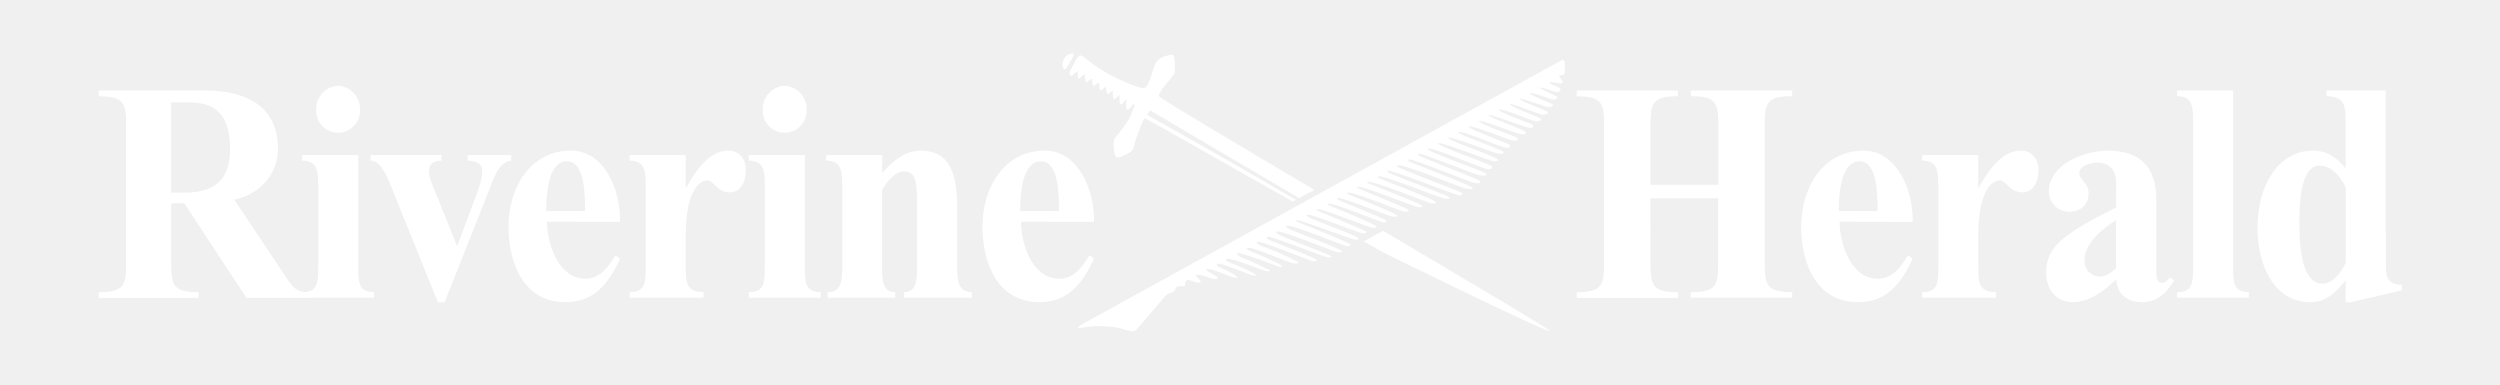
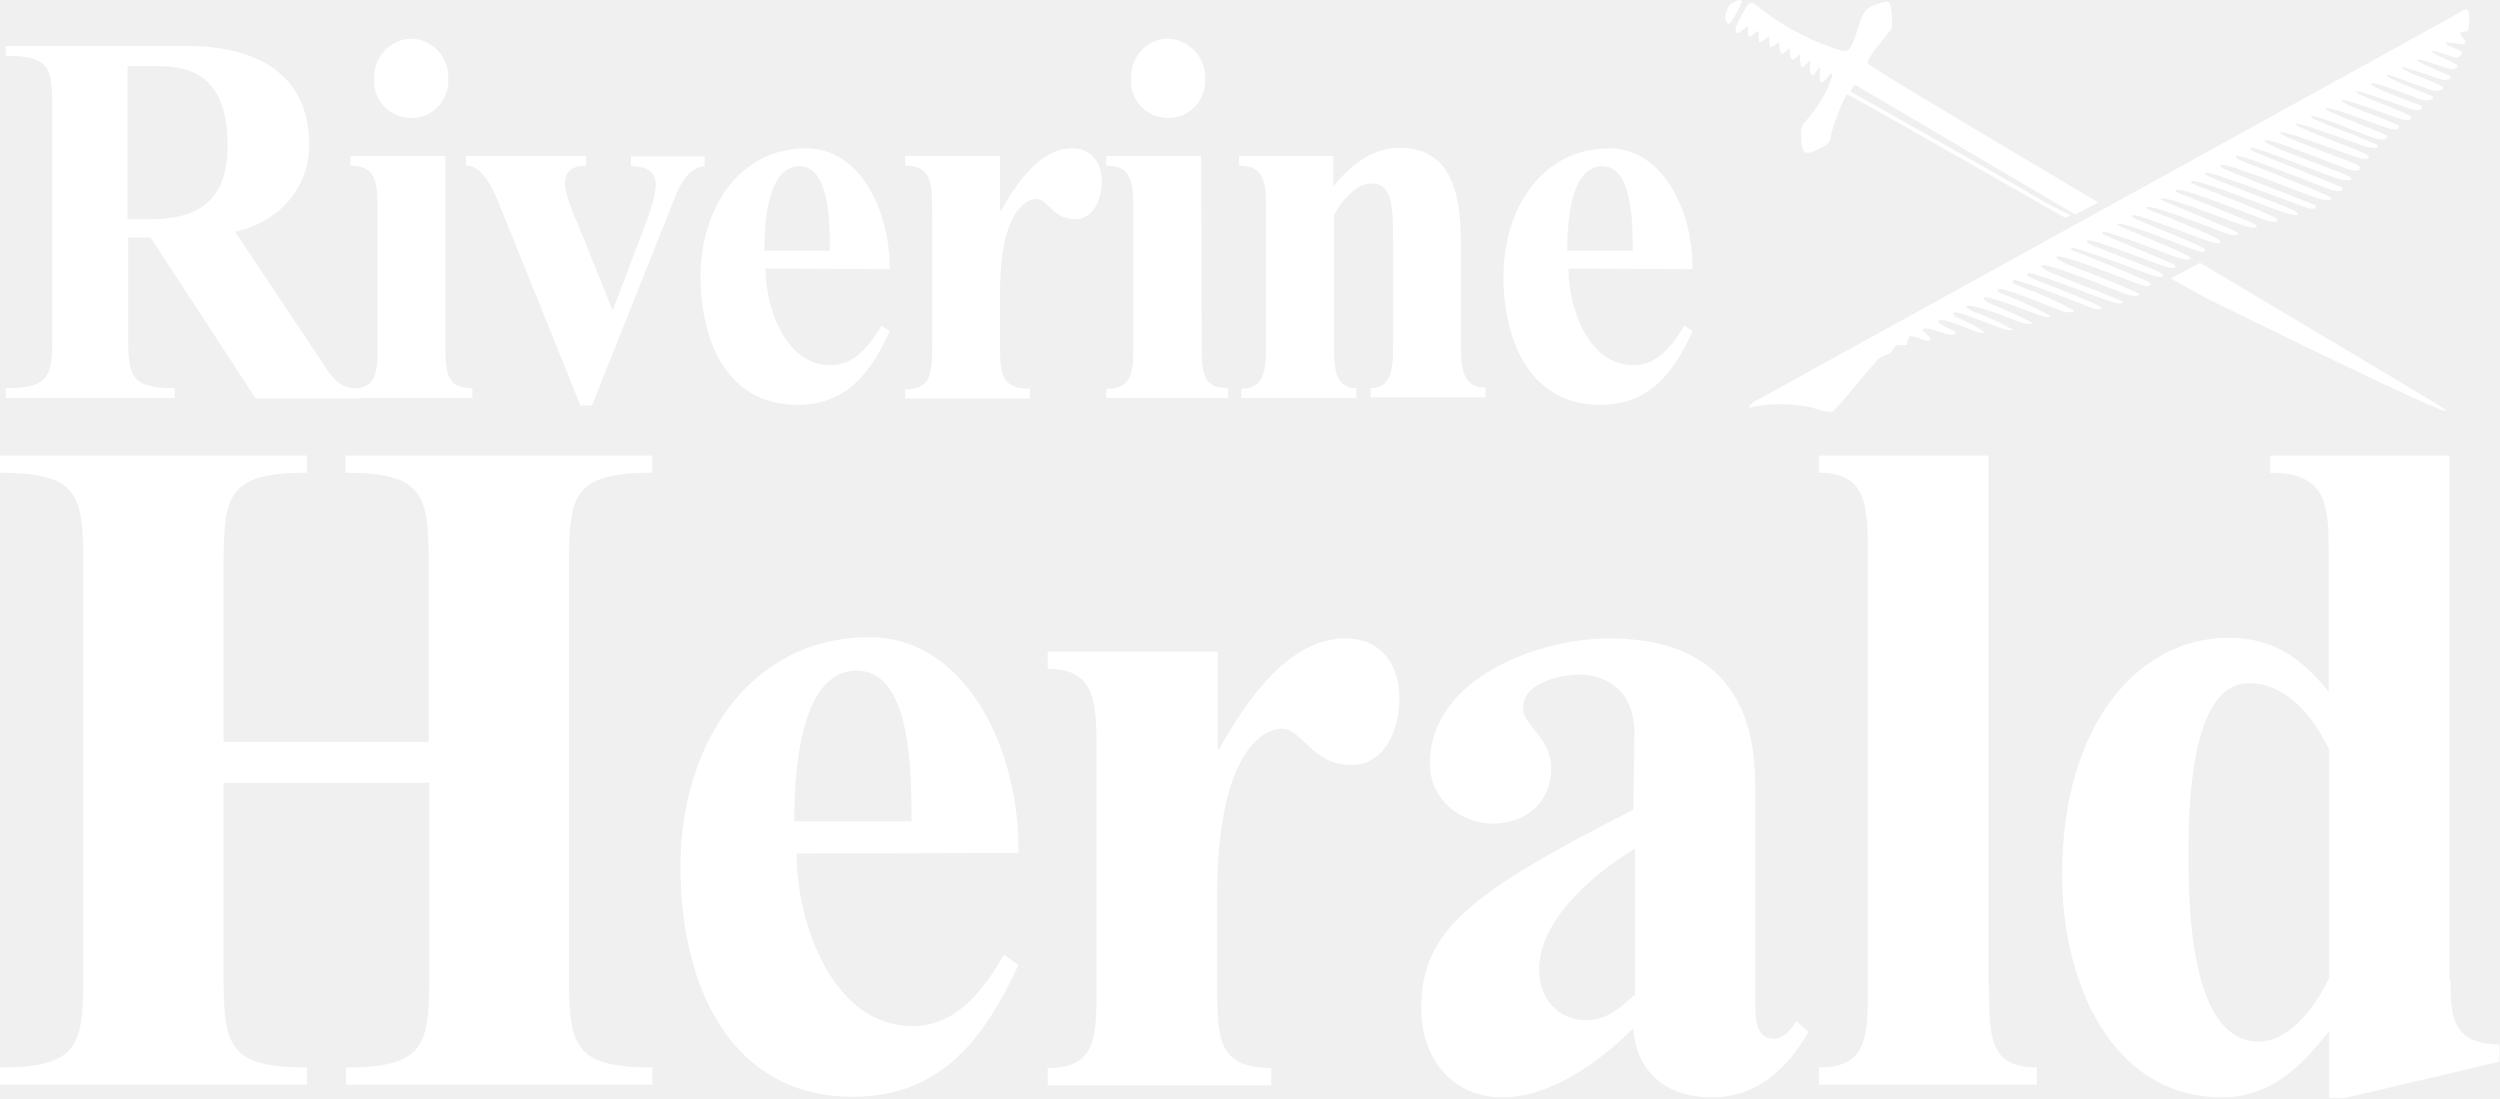
- <svg xmlns="http://www.w3.org/2000/svg" id="Layer_1" data-name="Layer 1" viewBox="0 0 737.01 113.39">
-   <defs>
-     <style>.cls-1{fill:none;}.cls-2,.cls-3{fill:#fff;}.cls-3{font-size:86.05px;font-family:TimesNewRomanPS-Bold, Times New Roman PS;font-weight:700;}.cls-4{clip-path:url(#clip-path);}</style>
-     <clipPath id="clip-path">
-       <rect class="cls-1" width="737.01" height="113.39" />
-     </clipPath>
-   </defs>
-   <path class="cls-2" d="M50.45,76.27c0,7.48,0,9.88,8.09,9.88v1.66H29.1V86.15c8.09,0,8.09-2.4,8.09-9.88v-38c0-7.48,0-9.88-8.09-9.88V26.69H60.6c12.91,0,21.34,5.35,21.34,17.17,0,7.94-5.85,13.57-12.9,15l14.71,22c2.24,3.42,3.44,5.27,6.8,5.27v1.66H72.65L54.32,59.93H50.45Zm0-19.48h4.13c10.15,0,13.25-5.36,13.25-12.84,0-9.69-4-13.76-11.88-13.76h-5.5Z" />
-   <path class="cls-2" d="M105.61,78.11c0,5.08,0,8,4.64,8v1.66H89.08V86.15c4.74,0,4.74-3,4.74-8V55.59c0-4.9,0-8.22-4.74-8.22V45.71h16.53ZM99.67,25.3a6.75,6.75,0,0,1,6.45,6.93,6.47,6.47,0,1,1-12.91,0A6.76,6.76,0,0,1,99.67,25.3Z" />
-   <path class="cls-2" d="M115,54.2c-2.23-5.45-4-6.83-5.76-6.83V45.71h20.91v1.66c-2.32,0-3.7.92-3.7,3.14,0,1.94,1.55,5.35,2.32,7.2l6,14.86,4.73-12.64c1-2.5,2.67-6.75,2.67-9.42,0-2.5-2.15-3.14-4.3-3.14V45.71H150.7v1.66c-1.38,0-3.62,1.2-5.25,5.45L131.08,89.1h-2Z" />
-   <path class="cls-2" d="M161.28,65.37c0,6.74,3.45,16.81,11.28,16.81,4.21,0,6.8-3.42,8.86-6.93l1.38,1c-3.44,7.48-7.75,12.83-16.1,12.83-11.79,0-16.78-10.62-16.78-22.34s6.63-22.35,18.42-22.35c9.47,0,14.63,11.08,14.46,21Zm11.19-3.14c0-4.71,0-14.68-5.34-14.68-5,0-6.11,7.94-6.11,14.68Z" />
-   <path class="cls-2" d="M202.16,55.22h.17c2.58-4.62,6.71-10.81,12.31-10.81,3.35,0,5.25,2.4,5.25,5.82,0,3.05-1.38,6.46-4.65,6.46-4,0-4.73-3.51-6.8-3.51-1.89,0-6.28,2.5-6.28,16.16v8.77c0,5.08,0,8,5.25,8v1.66H185.63V86.15c4.74,0,4.74-3,4.74-8V55.59c0-4.9,0-8.22-4.74-8.22V45.71h16.53Z" />
-   <path class="cls-2" d="M237.27,78.11c0,5.08,0,8,4.64,8v1.66H220.74V86.15c4.74,0,4.74-3,4.74-8V55.59c0-4.9,0-8.22-4.74-8.22V45.71h16.53ZM231.33,25.3a6.75,6.75,0,0,1,6.45,6.93,6.47,6.47,0,1,1-12.91,0A6.76,6.76,0,0,1,231.33,25.3Z" />
-   <path class="cls-2" d="M260.07,51.06c2.93-3.51,6.71-6.65,11.36-6.65,8.69,0,10.76,7,10.76,16.81V78.11c0,4.16,0,8,4.3,8v1.66h-20V86.15c3.87,0,3.87-3.88,3.87-8V60.94c0-6.19,0-10.43-3.79-10.43-2.67,0-5.16,3-6.54,5.54V78.11c0,4.16,0,8,3.87,8v1.66H244V86.15c4.3,0,4.3-3.88,4.3-8V55.59c0-4.9,0-8.22-4.73-8.22V45.71h16.52Z" />
-   <path class="cls-2" d="M301,65.37c0,6.74,3.45,16.81,11.28,16.81,4.21,0,6.8-3.42,8.86-6.93l1.38,1c-3.44,7.48-7.75,12.83-16.1,12.83-11.79,0-16.78-10.62-16.78-22.34s6.63-22.35,18.42-22.35c9.47,0,14.63,11.08,14.46,21Zm11.19-3.14c0-4.71,0-14.68-5.34-14.68-5,0-6.11,7.94-6.11,14.68Z" />
-   <text class="cls-3" transform="translate(343.75 87.81) scale(1 1.07)"> </text>
-   <path class="cls-2" d="M486.57,76.27c0,7.48,0,9.88,8.09,9.88v1.66H464.8V86.15c8.09,0,8.09-2.4,8.09-9.88v-38c0-7.48,0-9.88-8.09-9.88V26.69h29.86v1.66c-8.09,0-8.09,2.4-8.09,9.88V54.48h20V38.23c0-7.48,0-9.88-8.09-9.88V26.69h29.86v1.66c-8.09,0-8.09,2.4-8.09,9.88v38c0,7.48,0,9.88,8.09,9.88v1.66H498.45V86.15c8.09,0,8.09-2.4,8.09-9.88V58.45h-20Z" />
-   <path class="cls-2" d="M542.33,65.37c0,6.74,3.45,16.81,11.28,16.81,4.21,0,6.8-3.42,8.86-6.93l1.38,1c-3.44,7.48-7.75,12.83-16.1,12.83C536,89.1,531,78.48,531,66.76s6.63-22.35,18.42-22.35c9.47,0,14.63,11.08,14.46,21Zm11.19-3.14c0-4.71,0-14.68-5.33-14.68-5,0-6.11,7.94-6.11,14.68Z" />
-   <path class="cls-2" d="M583.21,55.22h.17c2.58-4.62,6.71-10.81,12.31-10.81,3.35,0,5.25,2.4,5.25,5.82,0,3.05-1.38,6.46-4.65,6.46-4,0-4.73-3.51-6.8-3.51-1.89,0-6.28,2.5-6.28,16.16v8.77c0,5.08,0,8,5.25,8v1.66H566.68V86.15c4.74,0,4.74-3,4.74-8V55.59c0-4.9,0-8.22-4.74-8.22V45.71h16.53Z" />
-   <path class="cls-2" d="M623.83,53.65c0-4.44-3.1-5.73-5.34-5.73-1.81,0-5.51.74-5.51,3.23,0,1.76,2.76,2.87,2.76,5.82,0,3.51-2.59,5.45-5.68,5.45A6,6,0,0,1,604,56.6c0-8.49,10.93-12.19,17.38-12.19,9.81,0,14.29,5.17,14.29,14.22v20.5c0,2.22,0,4.25,1.8,4.25,1,0,1.64-.83,2.24-1.66l1.2,1c-2.15,3.69-5.16,6.37-9.38,6.37s-7.31-2.12-7.65-6.74c-3.36,3.32-8,6.74-12.83,6.74-4.47,0-7.83-3.42-7.83-8.68,0-7.57,4.73-11.26,20.66-19.29Zm0,11.26c-3.71,2.22-9.3,6.74-9.3,11.73a4.55,4.55,0,0,0,4.56,4.89c2,0,3.27-1.2,4.74-2.49Z" />
-   <path class="cls-2" d="M658.33,78.11c0,5.08,0,8,4.65,8v1.66H641.81V86.15c4.73,0,4.73-3,4.73-8V36.57c0-4.9,0-8.22-4.73-8.22V26.69h16.52Z" />
-   <path class="cls-2" d="M703.34,77.65c0,3.23,0,6.28,4.73,6.28v1.66l-15,3.51h-1.55V82.64l-.17.18c-2.58,3.23-5.51,6.28-10.24,6.28-10.93,0-15.58-11.36-15.58-21.6,0-15,7.66-23.09,16.18-23.09,4.3,0,7.06,1.85,9.81,5.27V36.57c0-4.9,0-8.22-5.68-8.22V26.69h17.47ZM691.55,55.31c-1.55-3.33-4.22-6.47-7.83-6.47-5.77,0-5.85,12.38-5.85,16.72,0,5,.17,18.09,6.8,18.09,3.09,0,5.59-3.5,6.88-6.18Z" />
-   <g class="cls-4">
-     <path class="cls-2" d="M316.47,15.8c.3.17-.55,1.74-1.3,3-.51.83-1.16,2.27-1.72,1.29s.09-2.6.56-3.25,1.87-1.32,2.46-1" />
-     <path class="cls-2" d="M460.42,17.73c1.45-.74.88,3.81.71,4.17s-1.46.12-1.46.55,1.11,1.27,1,1.7c0,0-.11.4-.43.47s-3.1-.57-3.39-.37c-.64.43,3.16,1.51,3.19,1.89a1.06,1.06,0,0,1-1.2,1c-.64,0-4.35-1.6-4.81-1.29s5.11,2.35,5.11,2.83-.74.81-1.46.65c-1.13-.23-5.82-2.22-6.54-1.82s6.43,2.94,6.67,3.36-.55.81-1.51.71c-.61-.06-7.81-2.74-8.15-2.5-.84.58,7.87,3.33,8.13,4,.14.36-.5.83-1.66.71-.88-.1-9-3.33-9.34-3.16-1,.56,8.77,4,9,4.4s-.26.88-1.66.68S442.9,31.87,442,32.35c-.28.17.17.38.9.76,2.42,1.26,8.75,3.42,9,3.71s.24,1.17-1.38.81-11-4-11.57-3.69c-.83.41,10.6,4.35,10.83,5s-.37.81-1.91.51c-1-.21-11.12-4.13-11.76-3.79-1.13.6,10.93,4.49,11.33,5.1.25.38-.15.87-1.71.58S434.24,36.9,433,37.28s11.84,5,12.14,5.5-.29,1-1.71.69S431,38.39,430,38.94s12.68,5,13.25,5.89c.25.39-.2.71-1.86.38s-13.6-5.07-14.38-4.67c-1.18.6,13.68,5.45,14.45,6.39.37.45-.05.83-1.66.45-1.87-.44-15-5.65-15.81-5.18-1.09.61,15,6,15.72,6.8.35.4.2,1.13-1.49.8s-16.18-6.54-17.25-6c-1.34.7,16.6,6.59,17.19,7.47.23.35,0,.64-1.53.46-2.05-.23-17.75-6.82-18.48-6.39-.54.37.95.93,2.67,1.63,5.68,2.29,15.14,6,15.41,6.33.51.58-.28.93-1.83.58-1.36-.31-18.35-7.35-19.18-6.87-.58.35.8.87,2.86,1.68,5.66,2.22,15.76,6.2,16,6.6.28.56-.39.52-1.73.33-1.75-.25-19.29-7.66-20.38-6.85-.37.28.54.66,1.75,1.19,4.73,2.06,16.79,6.49,17.16,6.9s.35,1-1.29.58c-1.35-.31-19.75-7.55-20.48-7.15-.48.36.35.66,1.46,1.14,4.64,2,16.08,6.1,16.6,6.69.37.43.28.73-1.53.35S407.39,51.42,406.34,52c-.64.36.44.62,1.36,1,4.4,1.74,15.31,6,15.54,6.51s-.33.65-1.68.3-17.21-6.75-18.28-6.21c-.7.35.37.57,1.52,1,4.48,1.85,13.89,5.45,14.29,5.9.57.66-.09.71-1.4.48s-16.46-6.48-17.49-5.88c-.48.28.61.6,1.89,1.15,4.2,1.79,12.87,5.23,13.11,5.59s0,.73-1.34.51c-1.07-.18-15.56-6.12-16.61-5.53-.51.27.3.54,2.11,1.23,4.3,1.64,12.12,5,12.36,5.33.39.53-.31.66-1.75.33-1.19-.27-14.75-5.78-15.63-5.35-.53.25.37.69,2,1.33,4.26,1.75,12.12,5,12.33,5.33.28.53,0,.66-1.14.46s-15-6-16.05-5.46c-.55.3.78.72,2.05,1.24,4.35,1.79,12.24,5.07,12.23,5.51s-.49.53-1.82.22c-.85-.19-14.81-5.73-15.61-5.38s1.09.94,2.33,1.45c4.13,1.72,11.7,4.85,12,5.2s.1.76-1.36.43c-1.62-.37-15.12-5.85-15.9-5.38-.56.22.05.66,1.28,1.16,4.44,1.82,13.7,5.2,13.77,5.78s-.51.51-1.67.25c-.86-.18-15.91-5.9-16.46-5.58s.45.64,1.89,1.2c4.9,1.89,13.7,5.63,13.83,5.87s-.06.79-1.24.53-16.33-6.56-17.5-5.93c-.47.23.44.91,2.17,1.56,5.69,2.15,14,5.39,14.21,6,.11.23-.61.37-1.59.17s-16.52-6.61-17.76-6.06c-.5.27.41.89,2.07,1.57,5.31,2.17,13.73,5.33,14,5.63.35.45,0,.58-1.25.35-1.51-.27-16.65-6.45-17.49-6-.6.35.09.8,1.64,1.41,4.48,1.75,12.53,4.9,12.88,5.38.24.33-.68.58-1.75.23-.55-.18-15-5.9-15.63-5.56s-.21.73,1.83,1.51a75.21,75.21,0,0,1,10.15,4.53c.13.33-.74.4-1.53.3-1.64-.2-12.33-5.11-13.56-4.55-.57.23.09.65,1.67,1.29a73.58,73.58,0,0,1,8.63,4c.06.33-.37.35-1.05.22s-11.28-4.37-12.16-3.93c-.5.2.45.94,1.64,1.41,3.19,1.27,7.75,3.52,8,3.66s-.37.33-1.26.18-10.28-4.09-11.64-3.54c-.56.21.43.85,1.58,1.27a49,49,0,0,1,7.41,3.48c.07.25-.9.13-1.51,0s-9.24-3.67-10-3.39c-.59.16-.25.74.77,1.18,2.34,1,5,2.41,5,2.86,0,.23-1.16,0-1.53-.07s-6.5-2.8-7.47-2.3c-.88.34,3,1.9,3.3,2.45-.14.51-1.06.48-1.82.3-.54-.12-3.8-1.49-4.63-1-.67.34,1.64,1.2,1.31,2.06-.41.32-.94.08-1.62-.07s-1.9-.81-2.43-.5-.59,1.74-.59,1.74a8.41,8.41,0,0,0-2.31.15c-.29.23-.59,1.44-1.84,1.84a3.54,3.54,0,0,0-2,1.37c-.7.73-7.57,9-8.36,9.7s-3.45-.38-4.61-.68a30.46,30.46,0,0,0-7.5-.56,27.44,27.44,0,0,0-4.74.63c-.27,0-.11-.55,1.24-1.31S460.42,17.73,460.42,17.73" />
-     <path class="cls-2" d="M374.82,54.7C363.22,47.91,338.4,34,338.4,34s-.28-.08.18-.79.65-.58.65-.58l43.7,25.75L387.49,56c-24.32-14.41-45.71-27.16-45.85-27.64-.33-1.1,4.49-6.16,4.67-6.88s.07-5-.45-5.26-1.91.2-2.68.48-2.31.61-3.14,3.54c-1,3.5-1.88,5.72-2.88,5.76s-5.83-1.76-9.76-3.85a44.79,44.79,0,0,1-7.28-4.87c-.79-.6-1.16-1-1.65-.92-.74.08-1.09,1.1-1.73,2.18-.48.81-.89,1.77-1.07,2-.47.68-.47,1.49-.13,1.73.54.37,2-1.57,2.15-1.24s-.14,1.86.32,2.12c.26.1,1.66-1.34,1.77-1.16.24.39,0,2,.39,2.29.21.12,1.74-1.33,1.8-1.09s-.15,1.77.35,2.09c.25.15,1.67-1.14,1.69-.89s0,1.95.47,2.23c.2.12,1.54-1.25,1.57-1s0,1.8.52,2.11c.21.13,1.43-1.3,1.46-1s-.12,2.19.45,2.58c.22.16,1.58-1.58,1.62-1.41s-.32,2.46.25,2.86,1.58-1.78,1.7-1.43-.41,2.5.28,3c.48.24,1.85-1.93,2.05-1.76s-.06,1-.94,3.24c-1,2.47-4.36,6.45-4.79,6.87s-.57,4.58.35,5.53c.7.72,3.08-.73,3.89-1.19A2.51,2.51,0,0,0,334.33,43c0-.84,2.71-8.22,3.23-8.13.3.06,23.55,13.25,43.5,24.54l1-.52c-2.42-1.36-4.88-2.76-7.25-4.14" />
-     <path class="cls-2" d="M456.85,97.46c-.28-.5-23.53-14.28-49.07-29.41L402,71.16c4,2.26,6.72,3.75,7.25,4,3.27,1.53,48.48,23.85,47.62,22.3" />
+ <svg xmlns="http://www.w3.org/2000/svg" width="132" height="58" viewBox="0 0 132 58">
+   <g fill="#FFF" fill-rule="nonzero">
+     <path d="M6.767 17.491c0 2.278 0 3.006 2.458 3.006v.517H.303v-.517c2.458 0 2.458-.728 2.458-3.006V5.951c0-2.277 0-3.005-2.458-3.005v-.517h9.56c3.914 0 6.463 1.64 6.463 5.223 0 2.4-1.76 4.13-3.915 4.586l4.46 6.68c.668 1.033 1.032 1.61 2.064 1.61v.516h-5.432L7.95 12.541H6.767v4.95zm0-5.921H8.01c3.095 0 4.006-1.61 4.006-3.887 0-2.946-1.214-4.19-3.611-4.19h-1.67v8.077h.03z" />
+     <path d="M23.517 18.068c0 1.549 0 2.43 1.426 2.43v.516H18.51v-.486c1.427 0 1.427-.911 1.427-2.43v-6.862c0-1.488 0-2.49-1.427-2.49v-.517h5.007v9.84zm-1.79-16.033a2.029 2.029 0 0 1 1.942 2.095c.06 1.093-.728 2.034-1.82 2.095-1.093.06-2.034-.729-2.095-1.822V4.13a2.035 2.035 0 0 1 1.973-2.095zM26.37 10.81c-.668-1.67-1.214-2.064-1.76-2.064v-.517h6.342v.517c-.698 0-1.123.273-1.123.94 0 .578.455 1.64.698 2.187l1.82 4.525 1.457-3.826c.273-.76.82-2.035.82-2.855 0-.759-.668-.941-1.305-.941V8.26h3.884v.516c-.425 0-1.093.364-1.578 1.67l-4.37 10.962h-.607L26.37 10.81zM40.42 14.181c0 2.035 1.031 5.102 3.428 5.102 1.275 0 2.064-1.033 2.701-2.096l.425.304c-1.032 2.278-2.337 3.887-4.886 3.887-3.58 0-5.098-3.219-5.098-6.772 0-3.553 2.003-6.771 5.584-6.771 2.883 0 4.43 3.37 4.4 6.377l-6.555-.03zm3.398-.941c0-1.427 0-4.464-1.608-4.464-1.518 0-1.851 2.399-1.851 4.464h3.459zM52.8 11.114h.06c.79-1.397 2.034-3.28 3.733-3.28 1.032 0 1.578.73 1.578 1.762 0 .91-.425 1.974-1.396 1.974-1.214 0-1.426-1.063-2.063-1.063-.577 0-1.912.759-1.912 4.92v2.671c0 1.55 0 2.43 1.578 2.43v.516h-6.585v-.486c1.426 0 1.426-.91 1.426-2.43v-6.892c0-1.488 0-2.49-1.426-2.49v-.517H52.8v2.885zM63.451 18.068c0 1.549 0 2.43 1.396 2.43v.516h-6.433v-.486c1.426 0 1.426-.911 1.426-2.43v-6.862c0-1.488 0-2.49-1.426-2.49v-.517h5.007l.03 9.84zm-1.79-16.033c1.122.06 2.002.971 1.972 2.095.06 1.093-.728 2.034-1.82 2.095-1.093.06-2.034-.729-2.094-1.822V4.13c-.03-1.124.819-2.065 1.942-2.095zM70.4 9.839c.88-1.063 2.033-2.035 3.46-2.035 2.64 0 3.277 2.126 3.277 5.102v5.132c0 1.275 0 2.429 1.304 2.429v.516h-6.069v-.486c1.184 0 1.184-1.184 1.184-2.429v-5.223c0-1.883 0-3.158-1.153-3.158-.82 0-1.578.941-1.973 1.67v6.711c0 1.275 0 2.43 1.184 2.43v.516h-6.07v-.486c1.306 0 1.306-1.185 1.306-2.43v-6.862c0-1.488 0-2.49-1.427-2.49v-.517H70.4v1.61zM82.811 14.181c0 2.035 1.032 5.102 3.429 5.102 1.274 0 2.063-1.033 2.7-2.096l.426.304c-1.032 2.278-2.337 3.887-4.886 3.887-3.58 0-5.098-3.219-5.098-6.772 0-3.553 2.003-6.771 5.584-6.771 2.882 0 4.43 3.37 4.4 6.377l-6.555-.03zm3.399-.941c0-1.427 0-4.464-1.609-4.464-1.517 0-1.85 2.399-1.85 4.464h3.459zM11.804 50.985c0 4.07 0 5.375 4.4 5.375v.911H0v-.91c4.4 0 4.4-1.307 4.4-5.376V30.336c0-4.069 0-5.375-4.4-5.375v-.91h16.204v.91c-4.4 0-4.4 1.306-4.4 5.375v8.837h10.833v-8.837c0-4.069 0-5.375-4.4-5.375v-.91h16.204v.91c-4.4 0-4.4 1.306-4.4 5.375v20.65c0 4.068 0 5.374 4.4 5.374v.911H18.268v-.91c4.4 0 4.4-1.307 4.4-5.376V41.33H11.804v9.656zM42.058 45.064c0 3.644 1.881 9.11 6.13 9.11 2.306 0 3.702-1.853 4.824-3.766l.759.547c-1.881 4.07-4.218 6.954-8.74 6.954-6.402 0-9.103-5.77-9.103-12.147 0-6.407 3.611-12.116 9.984-12.116 5.128 0 7.95 6.013 7.859 11.388l-11.713.03zm6.069-1.7c0-2.551 0-7.957-2.883-7.957-2.7 0-3.307 4.312-3.307 7.956h6.19zM64.27 39.568h.091c1.396-2.49 3.642-5.861 6.676-5.861 1.82 0 2.853 1.306 2.853 3.158 0 1.64-.759 3.522-2.519 3.522-2.154 0-2.58-1.913-3.702-1.913-1.032 0-3.399 1.367-3.399 8.776v4.768c0 2.763 0 4.373 2.853 4.373v.91H55.319v-.91c2.579 0 2.579-1.61 2.579-4.373V39.78c0-2.672 0-4.464-2.58-4.464v-.91h8.983v5.162h-.03zM86.3 38.717c0-2.399-1.668-3.097-2.882-3.097-.971 0-3.004.395-3.004 1.761 0 .942 1.487 1.549 1.487 3.158 0 1.913-1.396 2.946-3.095 2.946-1.64 0-3.308-1.245-3.308-3.158 0-4.616 5.917-6.62 9.437-6.62 5.31 0 7.738 2.794 7.738 7.713v11.114c0 1.215 0 2.308.971 2.308.546 0 .88-.456 1.214-.911l.637.546c-1.153 2.005-2.792 3.462-5.098 3.462-2.245 0-3.975-1.154-4.157-3.644-1.82 1.792-4.34 3.644-6.949 3.644-2.428 0-4.248-1.852-4.248-4.707 0-4.099 2.58-6.103 11.197-10.476l.06-4.039zm0 6.104c-2.002 1.215-5.037 3.674-5.037 6.377 0 1.549 1.032 2.672 2.489 2.672 1.062 0 1.79-.638 2.579-1.366V44.82h-.03zM105.023 51.987c0 2.764 0 4.373 2.52 4.373v.911H96.04v-.91c2.58 0 2.58-1.61 2.58-4.374V29.425c0-2.672 0-4.464-2.58-4.464v-.91h8.952v27.936h.03zM129.39 51.745c0 1.76 0 3.4 2.58 3.4v.912l-8.133 1.913h-.85v-3.523l-.09.091c-1.396 1.761-3.005 3.401-5.554 3.401-5.917 0-8.466-6.164-8.466-11.721 0-8.138 4.157-12.542 8.77-12.542 2.336 0 3.823 1.003 5.31 2.855v-7.106c0-2.672 0-4.464-3.095-4.464v-.91h9.468v27.694h.06zm-6.402-12.147c-.85-1.792-2.276-3.523-4.249-3.523-3.125 0-3.186 6.711-3.186 9.08 0 2.703.091 9.839 3.702 9.839 1.67 0 3.035-1.913 3.733-3.371V39.598zM91.945.03c.09.03-.152.456-.334.79-.152.212-.303.607-.455.334-.152-.273.03-.699.152-.85.121-.152.485-.365.637-.274M130.119.516c.394-.182.242 1.002.182 1.093-.061.092-.395.03-.395.152s.304.334.273.456c0 0-.03.09-.121.121-.091.03-.82-.152-.91-.09-.182.12.85.394.85.515 0 .152-.152.274-.304.274h-.03c-.152 0-1.154-.425-1.275-.334-.121.09 1.365.637 1.365.759 0 .121-.182.212-.394.182-.303-.06-1.548-.577-1.73-.486-.182.091 1.7.79 1.76.88.061.092-.151.213-.394.183-.152-.03-2.064-.729-2.155-.668-.212.152 2.094.88 2.155 1.063.03.09-.122.212-.455.182-.243-.03-2.398-.88-2.489-.85-.273.151 2.337 1.062 2.398 1.154.06.09-.061.243-.456.182-.394-.061-2.579-1.002-2.791-.88-.06.03.03.09.243.212.637.334 2.306.91 2.397.971.09.061.06.304-.364.213-.425-.091-2.913-1.063-3.065-.972-.213.122 2.822 1.154 2.883 1.336.06.183-.091.213-.516.122-.273-.06-2.944-1.093-3.126-1.002-.303.152 2.883 1.184 3.004 1.366.061.091-.03.243-.455.152-.425-.091-3.065-1.184-3.398-1.093-.334.091 3.155 1.336 3.216 1.457.06.122-.06.243-.455.183-.395-.061-3.277-1.336-3.55-1.215-.274.121 3.368 1.336 3.52 1.549.06.09-.061.182-.486.09-.425-.09-3.611-1.335-3.823-1.244-.304.152 3.641 1.457 3.823 1.7.091.122 0 .213-.455.122-.486-.122-3.975-1.488-4.188-1.367-.303.152 3.975 1.58 4.158 1.792.09.121.06.304-.395.212-.455-.09-4.279-1.73-4.582-1.579-.364.183 4.4 1.762 4.552 1.974.06.091 0 .152-.395.122-.546-.061-4.703-1.822-4.885-1.7-.152.09.242.242.698.424 1.517.608 4.005 1.61 4.096 1.67.122.152-.06.243-.485.152-.364-.09-4.856-1.943-5.098-1.822-.152.091.212.243.758.456 1.518.577 4.188 1.64 4.249 1.761.06.122-.091.152-.456.091-.455-.06-5.128-2.034-5.4-1.822-.092.06.15.182.454.304 1.244.546 4.46 1.73 4.552 1.822.091.09.091.243-.334.152-.364-.091-5.25-2.005-5.432-1.883-.12.091.091.182.395.304 1.214.516 4.248 1.609 4.4 1.791.152.182.06.182-.395.091-.455-.09-4.855-1.882-5.128-1.73-.182.09.122.151.364.273 1.153.455 4.067 1.579 4.127 1.73.06.152-.09.183-.455.092-.364-.091-4.552-1.792-4.855-1.64-.182.091.09.152.394.273 1.184.486 3.672 1.458 3.793 1.58.152.181-.03.181-.364.12-.333-.06-4.339-1.67-4.612-1.518-.121.061.152.152.516.304 1.123.486 3.398 1.397 3.49 1.488.09.091 0 .182-.365.122-.273-.061-4.127-1.61-4.4-1.458-.121.06.091.152.577.334 1.153.425 3.216 1.336 3.277 1.427.091.152-.091.182-.455.091-.304-.06-3.915-1.518-4.157-1.427-.152.06.09.182.516.364 1.122.456 3.216 1.306 3.277 1.428.06.121 0 .182-.304.121-.303-.06-3.975-1.579-4.248-1.457-.152.09.212.182.546.334 1.153.485 3.247 1.336 3.247 1.457 0 .122-.121.152-.485.06-.243-.06-3.945-1.517-4.127-1.426-.182.09.303.243.607.394 1.092.456 3.095 1.276 3.186 1.367.09.091.03.213-.364.121-.395-.09-4.006-1.548-4.218-1.427-.152.06 0 .182.334.304 1.183.486 3.64 1.366 3.64 1.518 0 .152-.12.122-.454.06-.243-.06-4.218-1.578-4.37-1.487-.152.091.121.182.486.304 1.304.516 3.641 1.488 3.671 1.548.03.061-.03.213-.333.152-.304-.06-4.31-1.7-4.613-1.549-.121.061.122.243.577.426 1.517.577 3.702 1.427 3.762 1.579.03.06-.151.09-.424.06s-4.37-1.76-4.704-1.609c-.121.06.122.243.546.425 1.396.577 3.642 1.427 3.702 1.488.061.06 0 .152-.333.091-.395-.06-4.43-1.7-4.643-1.579-.152.091.03.213.425.364 1.183.456 3.338 1.306 3.429 1.428.09.121-.182.152-.455.06-.152-.06-3.976-1.579-4.158-1.488-.182.092-.06.183.486.395.94.334 1.82.729 2.7 1.215.03.091-.182.091-.394.091-.425-.06-3.277-1.366-3.611-1.215-.152.061.03.183.455.334.79.304 1.548.668 2.276 1.063.03.091-.091.091-.273.06-.182-.03-3.004-1.153-3.217-1.032-.121.061.122.243.425.365.85.334 2.064.941 2.124.972.061.03-.09.09-.333.06-.243-.03-2.732-1.093-3.096-.941-.151.06.122.213.425.334.668.243 1.335.547 1.973.911.03.06-.243.03-.395 0-.152-.03-2.458-.972-2.67-.911-.152.06-.06.213.212.304.607.273 1.335.637 1.335.759 0 .06-.303 0-.394-.03-.091-.03-1.73-.76-1.973-.608-.242.152.79.516.88.638-.03.152-.273.121-.485.09-.152-.03-1.001-.394-1.214-.272-.212.121.425.334.334.577-.121.09-.243.03-.425-.03-.182-.062-.516-.213-.637-.153-.122.061-.152.456-.152.456-.212 0-.394 0-.607.03-.06.061-.151.395-.485.486-.213.06-.425.182-.546.365-.183.182-2.003 2.398-2.216 2.58-.212.183-.91-.09-1.213-.182a8.91 8.91 0 0 0-2.003-.151c-.425.03-.85.06-1.244.182-.061 0-.03-.152.333-.365C93.068 20.953 130.12.547 130.12.516M107.42 10.355c-3.094-1.822-9.68-5.496-9.68-5.496s-.06-.03.061-.213c.122-.182.182-.152.182-.152l11.592 6.833 1.214-.638c-6.433-3.826-12.138-7.197-12.168-7.349-.091-.303 1.183-1.64 1.244-1.822.06-.182.03-1.305-.122-1.397-.151-.09-.515.061-.697.122-.183.06-.607.152-.85.941-.273.942-.486 1.519-.759 1.519s-1.547-.456-2.61-1.033A11.906 11.906 0 0 1 92.887.395c-.213-.152-.304-.274-.425-.243-.182.03-.304.303-.455.577a4.436 4.436 0 0 0-.274.546c-.121.183-.121.395-.03.456.152.091.546-.425.577-.334.03.091-.03.486.09.546.061.03.456-.364.456-.303.06.09 0 .546.09.607.062.03.456-.364.486-.304.03.061-.03.456.091.547.061.03.456-.304.456-.243 0 .06 0 .516.121.607.06.03.425-.334.425-.273 0 .06 0 .486.152.577.06.03.394-.334.394-.273 0 .06-.03.577.121.668.061.03.425-.425.425-.365 0 .061-.09.638.06.76.153.121.426-.486.456-.395.03.091-.121.668.06.79.122.06.486-.517.547-.456.06.06 0 .273-.243.85a7.572 7.572 0 0 1-1.274 1.822c-.122.122-.152 1.215.09 1.458.183.182.82-.182 1.032-.304a.644.644 0 0 0 .365-.577c0-.212.728-2.186.85-2.156.09 0 6.25 3.523 11.53 6.529l.273-.152a16.403 16.403 0 0 1-1.911-1.002" />
+     <path d="M129.178 21.682c-.06-.122-6.251-3.766-13.018-7.805l-1.548.82a66.514 66.514 0 0 0 1.912 1.063c.88.425 12.866 6.347 12.654 5.922" />
  </g>
</svg>
